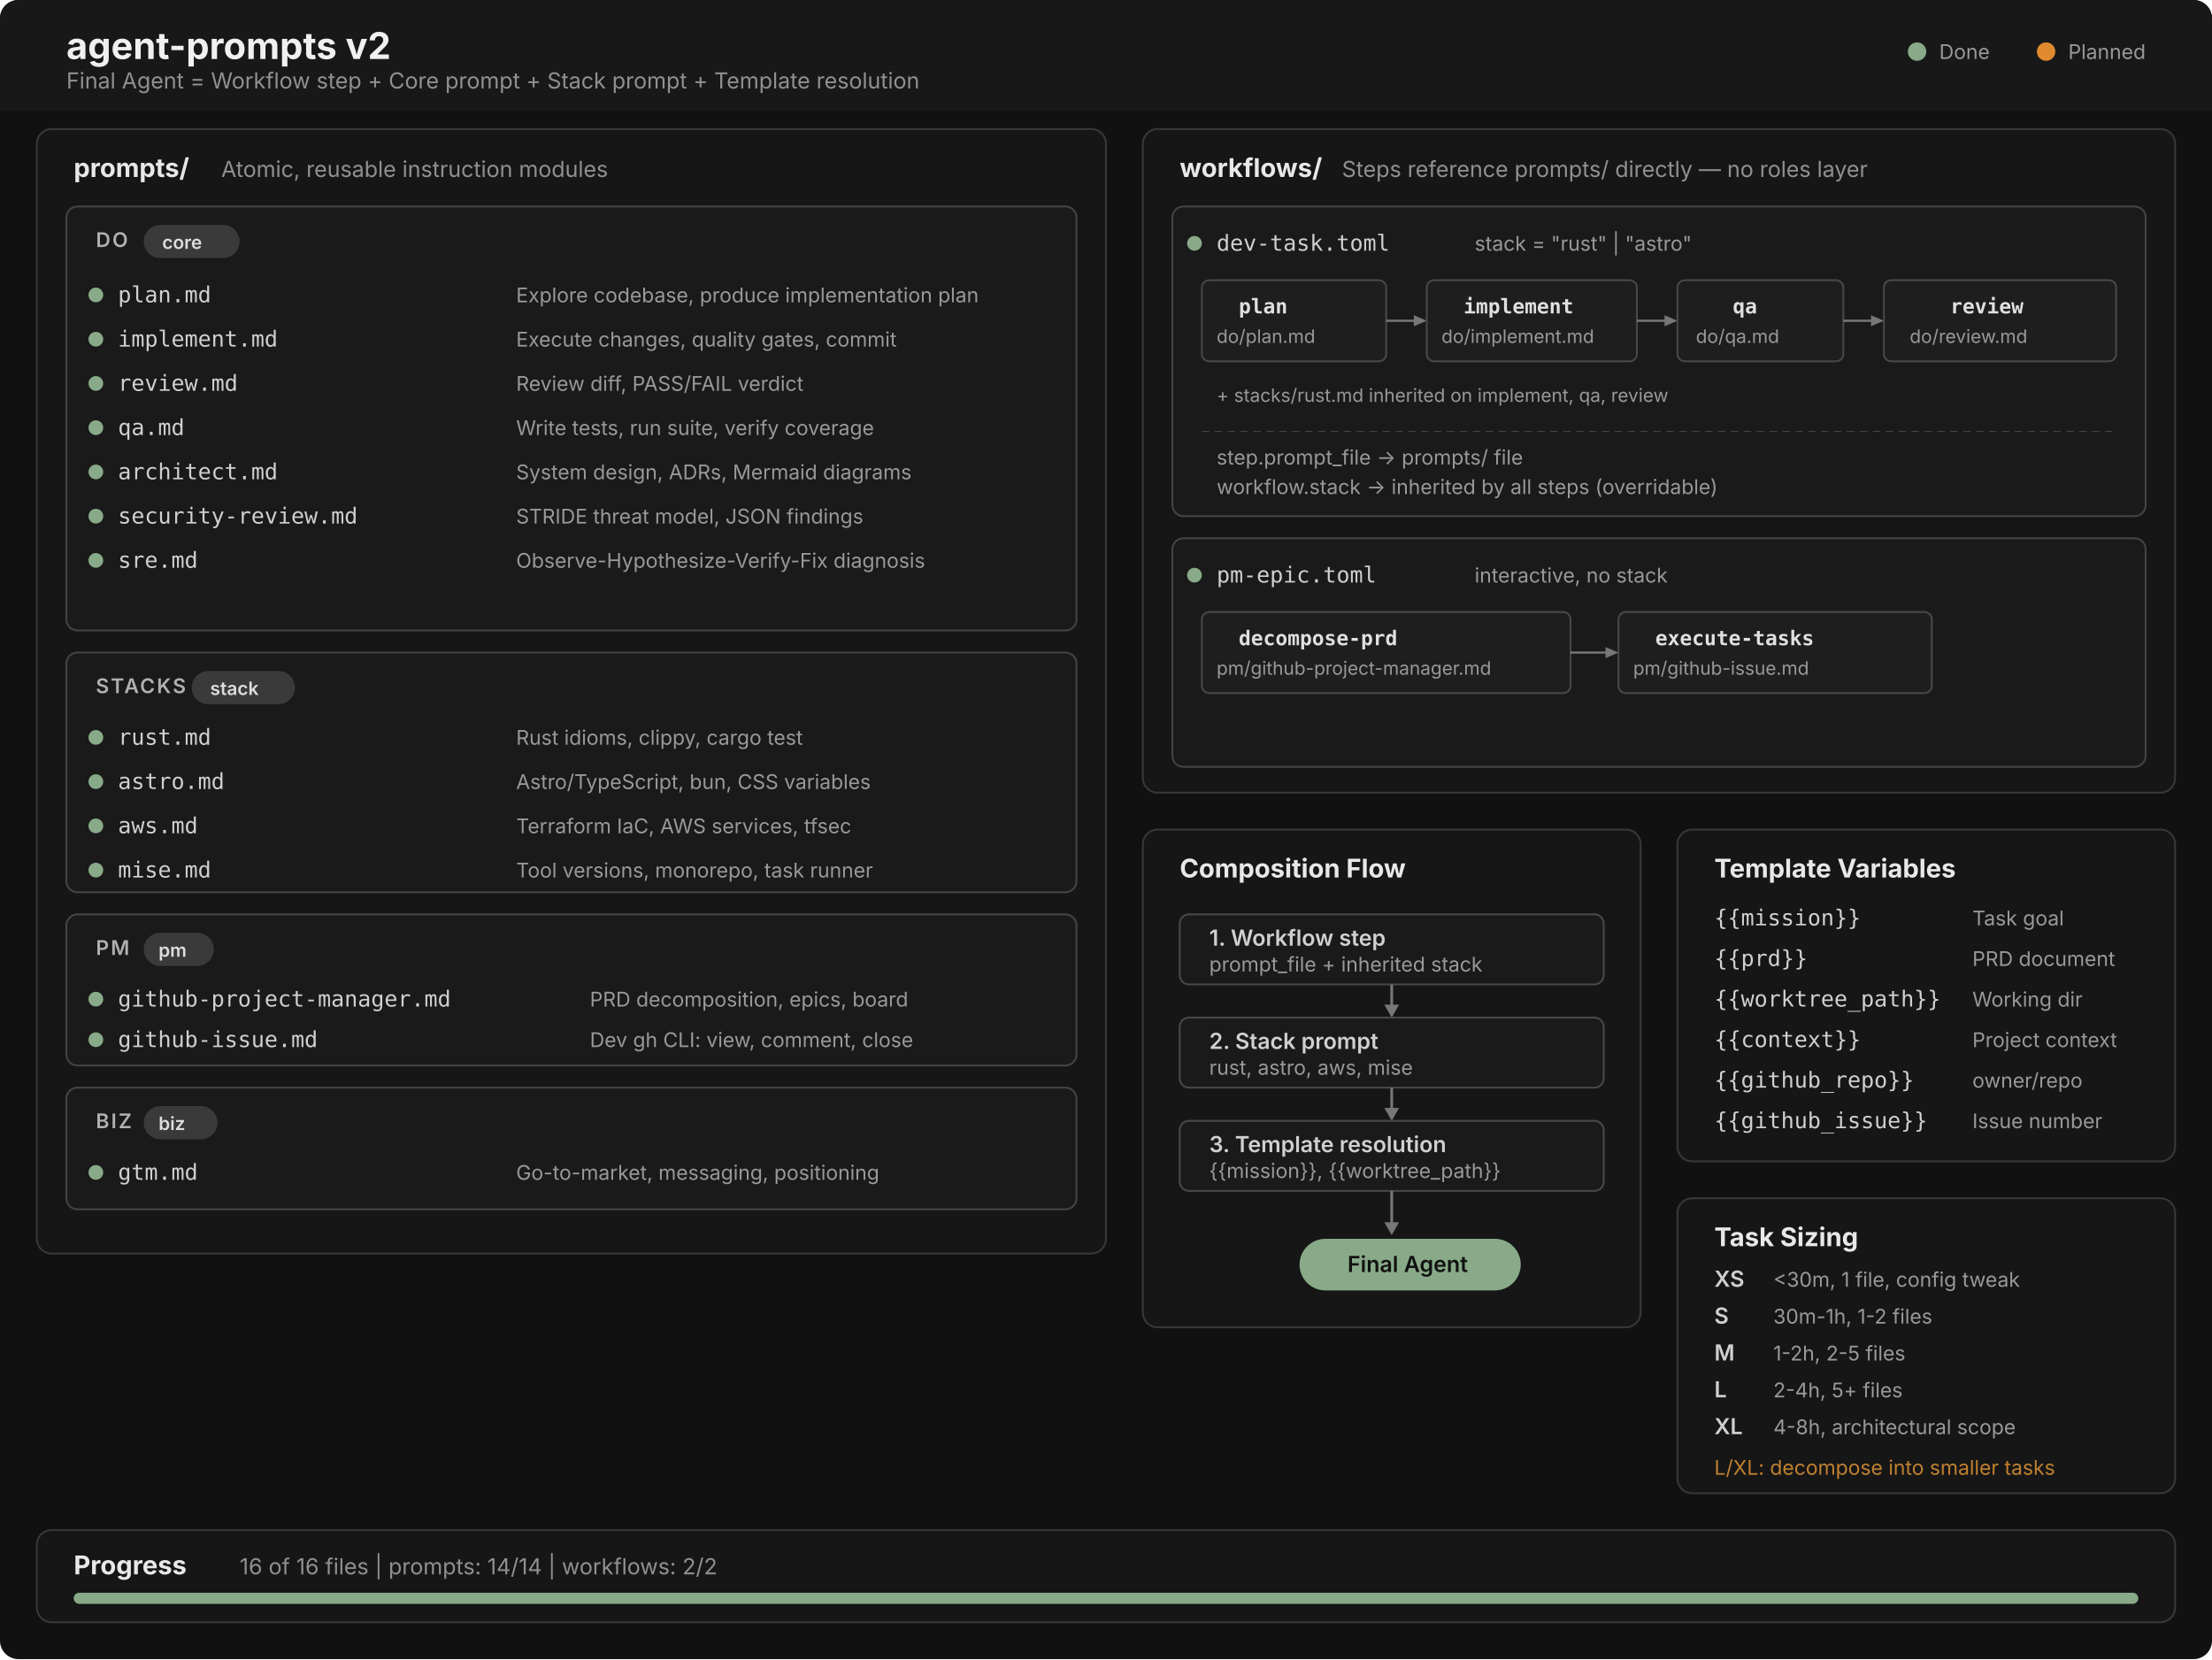
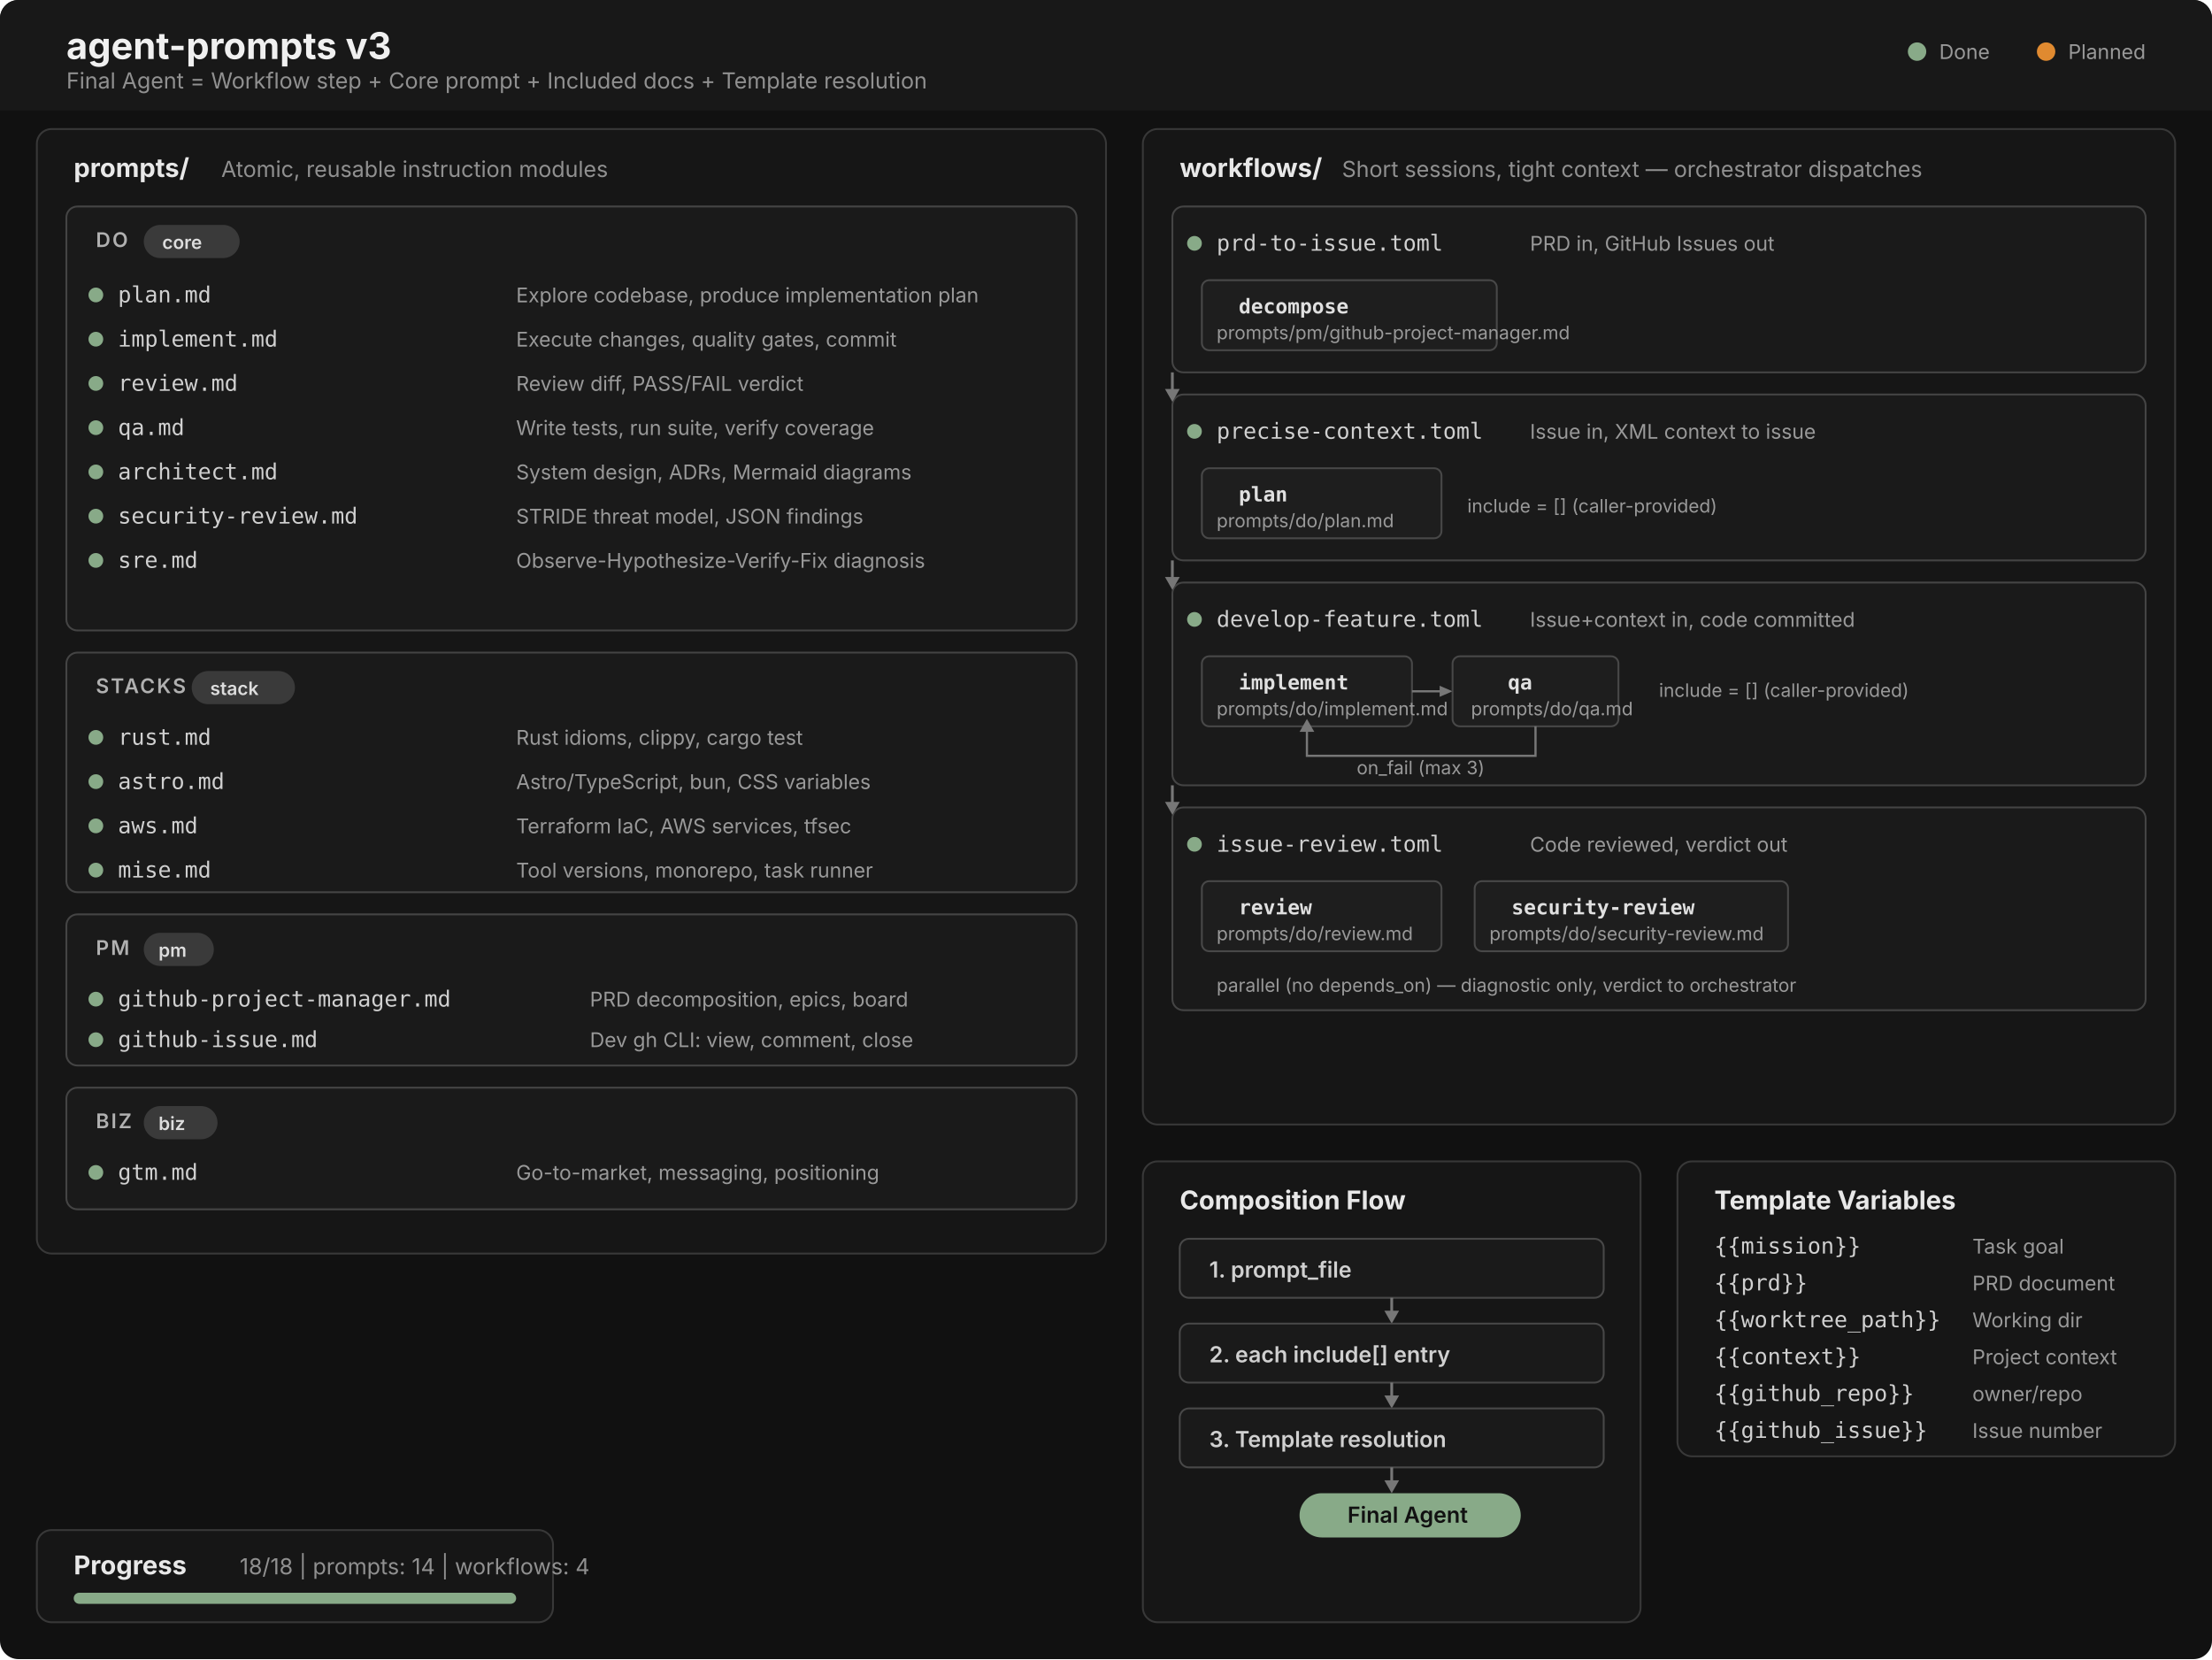
<svg xmlns="http://www.w3.org/2000/svg" viewBox="0 0 1200 900" font-family="'Inter','Helvetica Neue',sans-serif" font-size="12">
  <defs>
    <style>
      .title { font-size: 20px; font-weight: 700; fill: #f0f0f0; }
      .subtitle { font-size: 12px; fill: #909090; }
      .dir-label { font-size: 14px; font-weight: 700; fill: #e8e8e8; }
      .file-name { font-size: 12px; font-weight: 500; fill: #d0d0d0; font-family: 'SF Mono','Fira Code',monospace; }
      .file-desc { font-size: 11px; fill: #999; }
      .missing-name { font-size: 12px; font-weight: 500; fill: #f0a040; font-family: 'SF Mono','Fira Code',monospace; }
      .missing-desc { font-size: 11px; fill: #c08030; }
      .section-label { font-size: 11px; fill: #b0b0b0; font-weight: 600; letter-spacing: 1px; }
      .info-label { font-size: 12px; font-weight: 600; fill: #d0d0d0; }
      .info-desc { font-size: 11px; fill: #999; }
      .badge { font-size: 10px; fill: #ddd; font-weight: 600; }
      .connector { stroke: #777; stroke-width: 1.5; fill: none; }
      .step-box { fill: #1e1e1e; stroke: #484848; stroke-width: 1; }
      .step-name { font-size: 11px; font-weight: 600; fill: #e0e0e0; font-family: 'SF Mono','Fira Code',monospace; }
      .step-detail { font-size: 10px; fill: #999; }
      .arrow-h { stroke: #777; stroke-width: 1.2; fill: none; }
    </style>
  </defs>
  <rect width="1200" height="900" rx="10" fill="#111111" />
  <rect x="0" y="0" width="1200" height="60" rx="10" fill="#181818" />
  <rect x="0" y="50" width="1200" height="10" fill="#181818" />
-   <text x="36" y="32" class="title">agent-prompts v2</text>
-   <text x="36" y="48" class="subtitle">Final Agent = Workflow step + Core prompt + Stack prompt + Template resolution</text>
+   <text x="36" y="32" class="title">agent-prompts v3</text>
+   <text x="36" y="48" class="subtitle">Final Agent = Workflow step + Core prompt + Included docs + Template resolution</text>
  <circle cx="1040" cy="28" r="5" fill="#8a8" />
  <text x="1052" y="32" class="file-desc">Done</text>
  <circle cx="1110" cy="28" r="5" fill="#e08a30" />
  <text x="1122" y="32" class="file-desc">Planned</text>
  <rect x="20" y="70" width="580" height="610" rx="8" fill="#161616" stroke="#383838" stroke-width="1" />
  <text x="40" y="96" class="dir-label">prompts/</text>
  <text x="120" y="96" class="subtitle">Atomic, reusable instruction modules</text>
  <rect x="36" y="112" width="548" height="230" rx="6" fill="#1a1a1a" stroke="#444" stroke-width="1" />
  <text x="52" y="134" class="section-label">DO</text>
  <rect x="78" y="122" width="52" height="18" rx="9" fill="#3a3a3a" />
  <text x="88" y="135" class="badge">core</text>
  <circle cx="52" cy="160" r="4" fill="#8a8" />
  <text x="64" y="164" class="file-name">plan.md</text>
  <text x="280" y="164" class="file-desc">Explore codebase, produce implementation plan</text>
  <circle cx="52" cy="184" r="4" fill="#8a8" />
  <text x="64" y="188" class="file-name">implement.md</text>
  <text x="280" y="188" class="file-desc">Execute changes, quality gates, commit</text>
  <circle cx="52" cy="208" r="4" fill="#8a8" />
  <text x="64" y="212" class="file-name">review.md</text>
  <text x="280" y="212" class="file-desc">Review diff, PASS/FAIL verdict</text>
  <circle cx="52" cy="232" r="4" fill="#8a8" />
  <text x="64" y="236" class="file-name">qa.md</text>
  <text x="280" y="236" class="file-desc">Write tests, run suite, verify coverage</text>
  <circle cx="52" cy="256" r="4" fill="#8a8" />
  <text x="64" y="260" class="file-name">architect.md</text>
  <text x="280" y="260" class="file-desc">System design, ADRs, Mermaid diagrams</text>
  <circle cx="52" cy="280" r="4" fill="#8a8" />
  <text x="64" y="284" class="file-name">security-review.md</text>
  <text x="280" y="284" class="file-desc">STRIDE threat model, JSON findings</text>
  <circle cx="52" cy="304" r="4" fill="#8a8" />
  <text x="64" y="308" class="file-name">sre.md</text>
  <text x="280" y="308" class="file-desc">Observe-Hypothesize-Verify-Fix diagnosis</text>
  <rect x="36" y="354" width="548" height="130" rx="6" fill="#1a1a1a" stroke="#444" stroke-width="1" />
  <text x="52" y="376" class="section-label">STACKS</text>
  <rect x="104" y="364" width="56" height="18" rx="9" fill="#3a3a3a" />
  <text x="114" y="377" class="badge">stack</text>
  <circle cx="52" cy="400" r="4" fill="#8a8" />
  <text x="64" y="404" class="file-name">rust.md</text>
  <text x="280" y="404" class="file-desc">Rust idioms, clippy, cargo test</text>
  <circle cx="52" cy="424" r="4" fill="#8a8" />
  <text x="64" y="428" class="file-name">astro.md</text>
  <text x="280" y="428" class="file-desc">Astro/TypeScript, bun, CSS variables</text>
  <circle cx="52" cy="448" r="4" fill="#8a8" />
  <text x="64" y="452" class="file-name">aws.md</text>
  <text x="280" y="452" class="file-desc">Terraform IaC, AWS services, tfsec</text>
  <circle cx="52" cy="472" r="4" fill="#8a8" />
  <text x="64" y="476" class="file-name">mise.md</text>
  <text x="280" y="476" class="file-desc">Tool versions, monorepo, task runner</text>
  <rect x="36" y="496" width="548" height="82" rx="6" fill="#1a1a1a" stroke="#444" stroke-width="1" />
  <text x="52" y="518" class="section-label">PM</text>
  <rect x="78" y="506" width="38" height="18" rx="9" fill="#3a3a3a" />
  <text x="86" y="519" class="badge">pm</text>
  <circle cx="52" cy="542" r="4" fill="#8a8" />
  <text x="64" y="546" class="file-name">github-project-manager.md</text>
  <text x="320" y="546" class="file-desc">PRD decomposition, epics, board</text>
  <circle cx="52" cy="564" r="4" fill="#8a8" />
  <text x="64" y="568" class="file-name">github-issue.md</text>
  <text x="320" y="568" class="file-desc">Dev gh CLI: view, comment, close</text>
  <rect x="36" y="590" width="548" height="66" rx="6" fill="#1a1a1a" stroke="#444" stroke-width="1" />
  <text x="52" y="612" class="section-label">BIZ</text>
  <rect x="78" y="600" width="40" height="18" rx="9" fill="#3a3a3a" />
  <text x="86" y="613" class="badge">biz</text>
  <circle cx="52" cy="636" r="4" fill="#8a8" />
  <text x="64" y="640" class="file-name">gtm.md</text>
  <text x="280" y="640" class="file-desc">Go-to-market, messaging, positioning</text>
-   <rect x="620" y="70" width="560" height="360" rx="8" fill="#161616" stroke="#383838" stroke-width="1" />
+   <rect x="620" y="70" width="560" height="540" rx="8" fill="#161616" stroke="#383838" stroke-width="1" />
  <text x="640" y="96" class="dir-label">workflows/</text>
-   <text x="728" y="96" class="subtitle">Steps reference prompts/ directly — no roles layer</text>
-   <rect x="636" y="112" width="528" height="168" rx="6" fill="#1a1a1a" stroke="#444" stroke-width="1" />
+   <text x="728" y="96" class="subtitle">Short sessions, tight context — orchestrator dispatches</text>
+   <rect x="636" y="112" width="528" height="90" rx="6" fill="#1a1a1a" stroke="#444" stroke-width="1" />
  <circle cx="648" cy="132" r="4" fill="#8a8" />
-   <text x="660" y="136" class="file-name">dev-task.toml</text>
-   <text x="800" y="136" class="file-desc">stack = "rust" | "astro"</text>
-   <rect x="652" y="152" width="100" height="44" rx="4" class="step-box" />
-   <text x="672" y="170" class="step-name">plan</text>
-   <text x="660" y="186" class="step-detail">do/plan.md</text>
-   <line x1="752" y1="174" x2="770" y2="174" class="arrow-h" />
-   <polygon points="767,171 774,174 767,177" fill="#777" />
-   <rect x="774" y="152" width="114" height="44" rx="4" class="step-box" />
-   <text x="794" y="170" class="step-name">implement</text>
-   <text x="782" y="186" class="step-detail">do/implement.md</text>
-   <line x1="888" y1="174" x2="906" y2="174" class="arrow-h" />
-   <polygon points="903,171 910,174 903,177" fill="#777" />
-   <rect x="910" y="152" width="90" height="44" rx="4" class="step-box" />
-   <text x="940" y="170" class="step-name">qa</text>
-   <text x="920" y="186" class="step-detail">do/qa.md</text>
-   <line x1="1000" y1="174" x2="1018" y2="174" class="arrow-h" />
-   <polygon points="1015,171 1022,174 1015,177" fill="#777" />
-   <rect x="1022" y="152" width="126" height="44" rx="4" class="step-box" />
-   <text x="1058" y="170" class="step-name">review</text>
-   <text x="1036" y="186" class="step-detail">do/review.md</text>
-   <text x="660" y="218" class="step-detail">+ stacks/rust.md inherited on implement, qa, review</text>
-   <line x1="652" y1="234" x2="1148" y2="234" stroke="#444" stroke-width="0.5" stroke-dasharray="4,3" />
-   <text x="660" y="252" class="info-desc">step.prompt_file -&gt; prompts/ file</text>
-   <text x="660" y="268" class="info-desc">workflow.stack -&gt; inherited by all steps (overridable)</text>
-   <rect x="636" y="292" width="528" height="124" rx="6" fill="#1a1a1a" stroke="#444" stroke-width="1" />
-   <circle cx="648" cy="312" r="4" fill="#8a8" />
-   <text x="660" y="316" class="file-name">pm-epic.toml</text>
-   <text x="800" y="316" class="file-desc">interactive, no stack</text>
-   <rect x="652" y="332" width="200" height="44" rx="4" class="step-box" />
-   <text x="672" y="350" class="step-name">decompose-prd</text>
-   <text x="660" y="366" class="step-detail">pm/github-project-manager.md</text>
-   <line x1="852" y1="354" x2="874" y2="354" class="arrow-h" />
-   <polygon points="871,351 878,354 871,357" fill="#777" />
-   <rect x="878" y="332" width="170" height="44" rx="4" class="step-box" />
-   <text x="898" y="350" class="step-name">execute-tasks</text>
-   <text x="886" y="366" class="step-detail">pm/github-issue.md</text>
-   <rect x="620" y="450" width="270" height="270" rx="8" fill="#161616" stroke="#383838" stroke-width="1" />
-   <text x="640" y="476" class="dir-label">Composition Flow</text>
-   <rect x="640" y="496" width="230" height="38" rx="5" fill="#1a1a1a" stroke="#484848" stroke-width="1" />
-   <text x="656" y="513" class="info-label">1. Workflow step</text>
-   <text x="656" y="527" class="info-desc">prompt_file + inherited stack</text>
-   <line x1="755" y1="534" x2="755" y2="548" class="connector" />
-   <polygon points="751,545 755,552 759,545" fill="#777" />
-   <rect x="640" y="552" width="230" height="38" rx="5" fill="#1a1a1a" stroke="#484848" stroke-width="1" />
-   <text x="656" y="569" class="info-label">2. Stack prompt</text>
-   <text x="656" y="583" class="info-desc">rust, astro, aws, mise</text>
-   <line x1="755" y1="590" x2="755" y2="604" class="connector" />
-   <polygon points="751,601 755,608 759,601" fill="#777" />
-   <rect x="640" y="608" width="230" height="38" rx="5" fill="#1a1a1a" stroke="#484848" stroke-width="1" />
-   <text x="656" y="625" class="info-label">3. Template resolution</text>
-   <text x="656" y="639" class="info-desc">{{mission}}, {{worktree_path}}</text>
-   <line x1="755" y1="646" x2="755" y2="666" class="connector" />
-   <polygon points="751,663 755,670 759,663" fill="#777" />
-   <rect x="705" y="672" width="120" height="28" rx="14" fill="#8a8" />
-   <text x="731" y="690" font-size="12" font-weight="600" fill="#111">Final Agent</text>
-   <rect x="910" y="450" width="270" height="180" rx="8" fill="#161616" stroke="#383838" stroke-width="1" />
-   <text x="930" y="476" class="dir-label">Template Variables</text>
-   <text x="930" y="502" class="file-name" font-size="11">{{mission}}</text>
-   <text x="1070" y="502" class="info-desc">Task goal</text>
-   <text x="930" y="524" class="file-name" font-size="11">{{prd}}</text>
-   <text x="1070" y="524" class="info-desc">PRD document</text>
-   <text x="930" y="546" class="file-name" font-size="11">{{worktree_path}}</text>
-   <text x="1070" y="546" class="info-desc">Working dir</text>
-   <text x="930" y="568" class="file-name" font-size="11">{{context}}</text>
-   <text x="1070" y="568" class="info-desc">Project context</text>
-   <text x="930" y="590" class="file-name" font-size="11">{{github_repo}}</text>
-   <text x="1070" y="590" class="info-desc">owner/repo</text>
-   <text x="930" y="612" class="file-name" font-size="11">{{github_issue}}</text>
-   <text x="1070" y="612" class="info-desc">Issue number</text>
-   <rect x="910" y="650" width="270" height="160" rx="8" fill="#161616" stroke="#383838" stroke-width="1" />
-   <text x="930" y="676" class="dir-label">Task Sizing</text>
-   <text x="930" y="698" class="info-label">XS</text>
-   <text x="962" y="698" class="info-desc">&lt;30m, 1 file, config tweak</text>
-   <text x="930" y="718" class="info-label">S</text>
-   <text x="962" y="718" class="info-desc">30m-1h, 1-2 files</text>
-   <text x="930" y="738" class="info-label">M</text>
-   <text x="962" y="738" class="info-desc">1-2h, 2-5 files</text>
-   <text x="930" y="758" class="info-label">L</text>
-   <text x="962" y="758" class="info-desc">2-4h, 5+ files</text>
-   <text x="930" y="778" class="info-label">XL</text>
-   <text x="962" y="778" class="info-desc">4-8h, architectural scope</text>
-   <text x="930" y="800" class="missing-desc">L/XL: decompose into smaller tasks</text>
-   <rect x="20" y="830" width="1160" height="50" rx="8" fill="#161616" stroke="#383838" stroke-width="1" />
+   <text x="660" y="136" class="file-name">prd-to-issue.toml</text>
+   <text x="830" y="136" class="file-desc">PRD in, GitHub Issues out</text>
+   <rect x="652" y="152" width="160" height="38" rx="4" class="step-box" />
+   <text x="672" y="170" class="step-name">decompose</text>
+   <text x="660" y="184" class="step-detail">prompts/pm/github-project-manager.md</text>
+   <rect x="636" y="214" width="528" height="90" rx="6" fill="#1a1a1a" stroke="#444" stroke-width="1" />
+   <circle cx="648" cy="234" r="4" fill="#8a8" />
+   <text x="660" y="238" class="file-name">precise-context.toml</text>
+   <text x="830" y="238" class="file-desc">Issue in, XML context to issue</text>
+   <rect x="652" y="254" width="130" height="38" rx="4" class="step-box" />
+   <text x="672" y="272" class="step-name">plan</text>
+   <text x="660" y="286" class="step-detail">prompts/do/plan.md</text>
+   <text x="796" y="278" class="step-detail">include = [] (caller-provided)</text>
+   <rect x="636" y="316" width="528" height="110" rx="6" fill="#1a1a1a" stroke="#444" stroke-width="1" />
+   <circle cx="648" cy="336" r="4" fill="#8a8" />
+   <text x="660" y="340" class="file-name">develop-feature.toml</text>
+   <text x="830" y="340" class="file-desc">Issue+context in, code committed</text>
+   <rect x="652" y="356" width="114" height="38" rx="4" class="step-box" />
+   <text x="672" y="374" class="step-name">implement</text>
+   <text x="660" y="388" class="step-detail">prompts/do/implement.md</text>
+   <line x1="766" y1="375" x2="784" y2="375" class="arrow-h" />
+   <polygon points="781,372 788,375 781,378" fill="#777" />
+   <rect x="788" y="356" width="90" height="38" rx="4" class="step-box" />
+   <text x="818" y="374" class="step-name">qa</text>
+   <text x="798" y="388" class="step-detail">prompts/do/qa.md</text>
+   <path d="M833,394 L833,410 L709,410 L709,394" class="arrow-h" fill="none" />
+   <polygon points="705,397 709,390 713,397" fill="#777" />
+   <text x="736" y="420" class="step-detail">on_fail (max 3)</text>
+   <text x="900" y="378" class="step-detail">include = [] (caller-provided)</text>
+   <rect x="636" y="438" width="528" height="110" rx="6" fill="#1a1a1a" stroke="#444" stroke-width="1" />
+   <circle cx="648" cy="458" r="4" fill="#8a8" />
+   <text x="660" y="462" class="file-name">issue-review.toml</text>
+   <text x="830" y="462" class="file-desc">Code reviewed, verdict out</text>
+   <rect x="652" y="478" width="130" height="38" rx="4" class="step-box" />
+   <text x="672" y="496" class="step-name">review</text>
+   <text x="660" y="510" class="step-detail">prompts/do/review.md</text>
+   <rect x="800" y="478" width="170" height="38" rx="4" class="step-box" />
+   <text x="820" y="496" class="step-name">security-review</text>
+   <text x="808" y="510" class="step-detail">prompts/do/security-review.md</text>
+   <text x="660" y="538" class="step-detail">parallel (no depends_on) — diagnostic only, verdict to orchestrator</text>
+   <line x1="636" y1="202" x2="636" y2="214" class="connector" />
+   <polygon points="632,211 636,218 640,211" fill="#777" />
+   <line x1="636" y1="304" x2="636" y2="316" class="connector" />
+   <polygon points="632,313 636,320 640,313" fill="#777" />
+   <line x1="636" y1="426" x2="636" y2="438" class="connector" />
+   <polygon points="632,435 636,442 640,435" fill="#777" />
+   <rect x="620" y="630" width="270" height="250" rx="8" fill="#161616" stroke="#383838" stroke-width="1" />
+   <text x="640" y="656" class="dir-label">Composition Flow</text>
+   <rect x="640" y="672" width="230" height="32" rx="5" fill="#1a1a1a" stroke="#484848" stroke-width="1" />
+   <text x="656" y="693" class="info-label">1. prompt_file</text>
+   <line x1="755" y1="704" x2="755" y2="714" class="connector" />
+   <polygon points="751,711 755,718 759,711" fill="#777" />
+   <rect x="640" y="718" width="230" height="32" rx="5" fill="#1a1a1a" stroke="#484848" stroke-width="1" />
+   <text x="656" y="739" class="info-label">2. each include[] entry</text>
+   <line x1="755" y1="750" x2="755" y2="760" class="connector" />
+   <polygon points="751,757 755,764 759,757" fill="#777" />
+   <rect x="640" y="764" width="230" height="32" rx="5" fill="#1a1a1a" stroke="#484848" stroke-width="1" />
+   <text x="656" y="785" class="info-label">3. Template resolution</text>
+   <line x1="755" y1="796" x2="755" y2="806" class="connector" />
+   <polygon points="751,803 755,810 759,803" fill="#777" />
+   <rect x="705" y="810" width="120" height="24" rx="12" fill="#8a8" />
+   <text x="731" y="826" font-size="12" font-weight="600" fill="#111">Final Agent</text>
+   <rect x="910" y="630" width="270" height="160" rx="8" fill="#161616" stroke="#383838" stroke-width="1" />
+   <text x="930" y="656" class="dir-label">Template Variables</text>
+   <text x="930" y="680" class="file-name" font-size="11">{{mission}}</text>
+   <text x="1070" y="680" class="info-desc">Task goal</text>
+   <text x="930" y="700" class="file-name" font-size="11">{{prd}}</text>
+   <text x="1070" y="700" class="info-desc">PRD document</text>
+   <text x="930" y="720" class="file-name" font-size="11">{{worktree_path}}</text>
+   <text x="1070" y="720" class="info-desc">Working dir</text>
+   <text x="930" y="740" class="file-name" font-size="11">{{context}}</text>
+   <text x="1070" y="740" class="info-desc">Project context</text>
+   <text x="930" y="760" class="file-name" font-size="11">{{github_repo}}</text>
+   <text x="1070" y="760" class="info-desc">owner/repo</text>
+   <text x="930" y="780" class="file-name" font-size="11">{{github_issue}}</text>
+   <text x="1070" y="780" class="info-desc">Issue number</text>
+   <rect x="20" y="830" width="280" height="50" rx="8" fill="#161616" stroke="#383838" stroke-width="1" />
  <text x="40" y="854" class="dir-label">Progress</text>
-   <text x="130" y="854" class="subtitle">16 of 16 files  |  prompts: 14/14  |  workflows: 2/2</text>
-   <rect x="40" y="864" width="1120" height="6" rx="3" fill="#222" />
-   <rect x="40" y="864" width="1120" height="6" rx="3" fill="#8a8" />
+   <text x="130" y="854" class="subtitle">18/18  |  prompts: 14  |  workflows: 4</text>
+   <rect x="40" y="864" width="240" height="6" rx="3" fill="#222" />
+   <rect x="40" y="864" width="240" height="6" rx="3" fill="#8a8" />
</svg>
